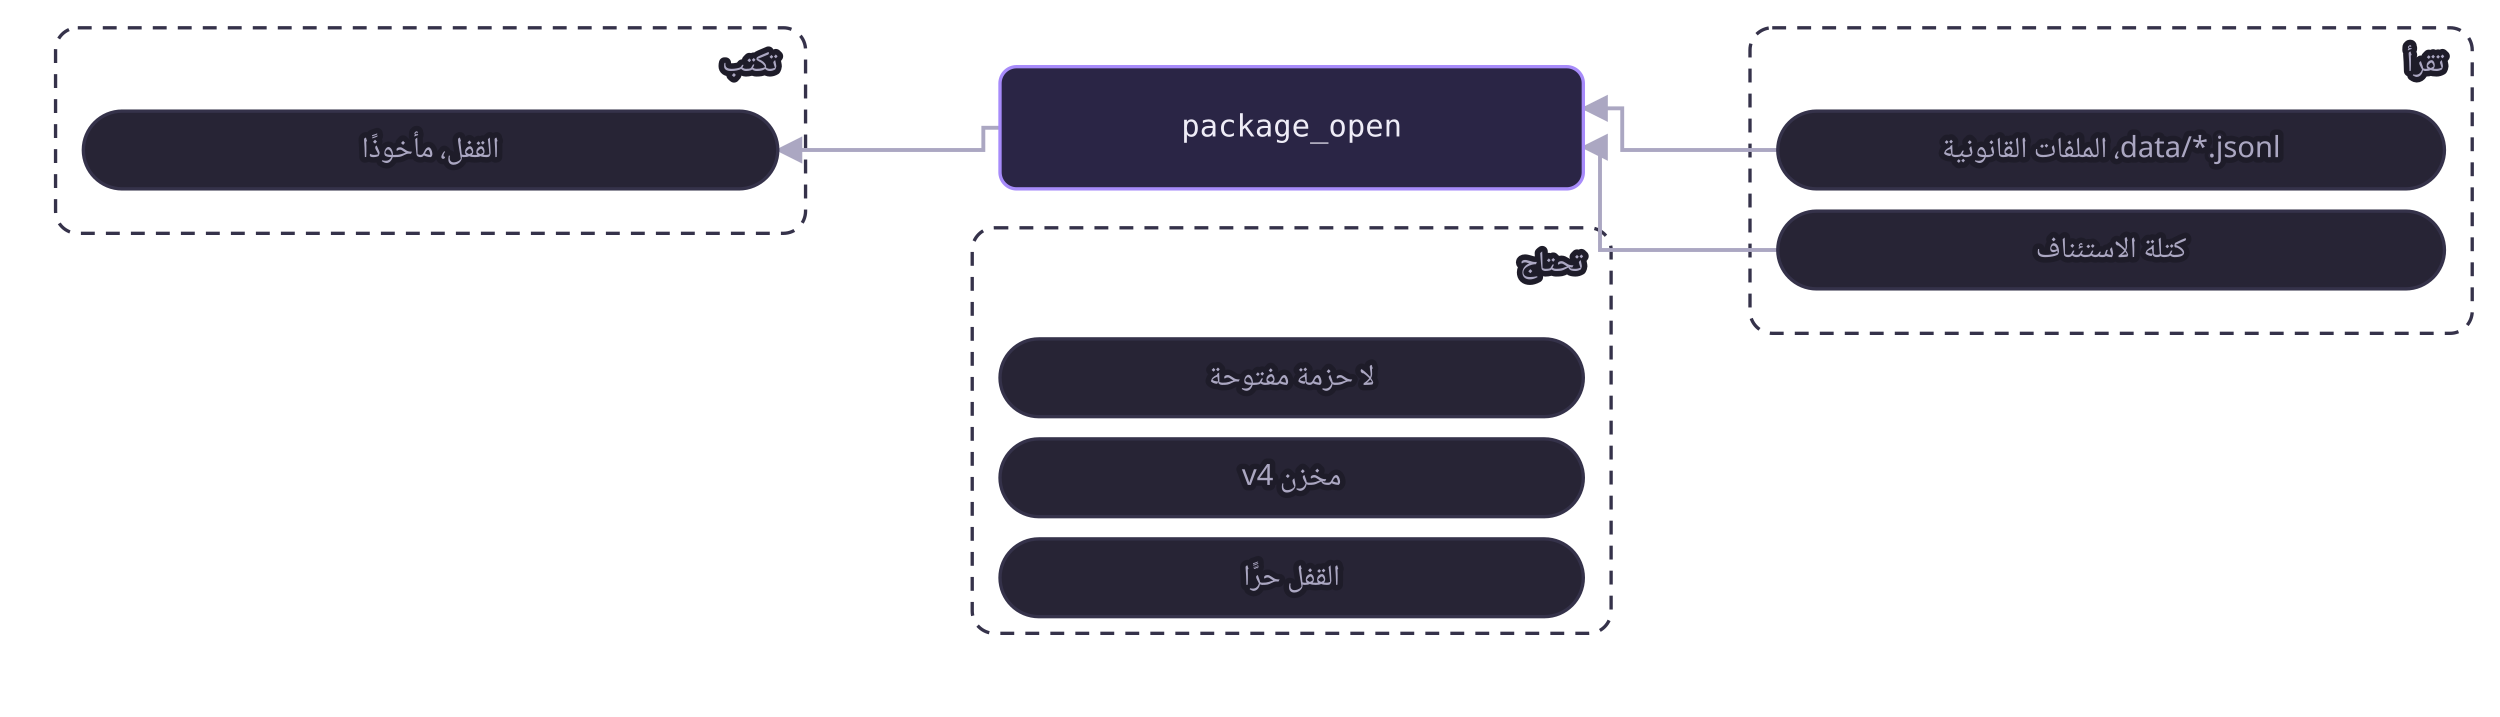
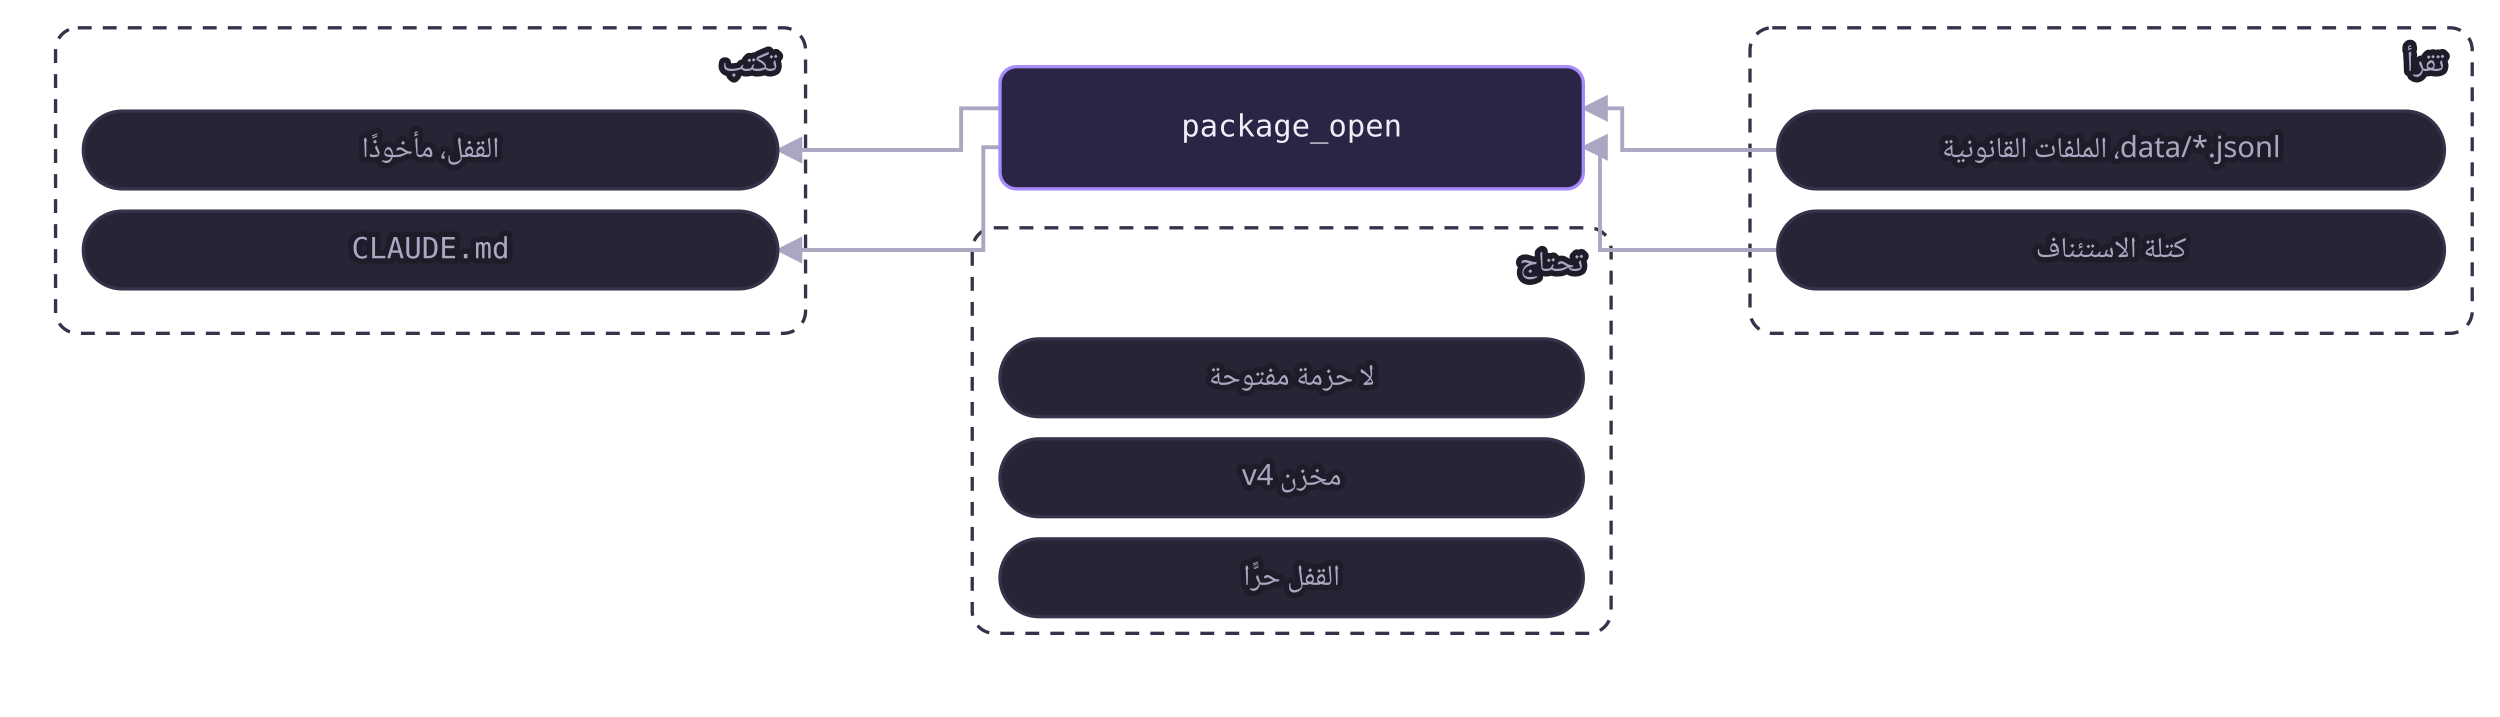
<svg xmlns="http://www.w3.org/2000/svg" class="dia" lang="ar" viewBox="0 0 900 258" width="900" height="258" role="img" aria-label="ما تحتاجه الأداة قبل أن تعمل، وما تقرأه، وما تكتبه. كل ادّعاء مثبَّت بسطر من الخادم.">
  <style>svg{font-family:"Noto Naskh Arabic", "Segoe UI", Tahoma, serif;color:#efedf7;direction:rtl}text{fill:currentColor}.box{fill:#272435;stroke:#35324a;stroke-width:1.2}.box.acc{fill:#2a2545;stroke:#a78bfa}.box.good{fill:#23322e;stroke:#3fb950}.box.bad{fill:#38222d;stroke:#f85149}.box.warn{fill:#3a312c;stroke:#e3b341}.box.frame{fill:none;stroke:#35324a;stroke-dasharray:5 4}.frame .lbl{fill:#aba7c2}.edge{fill:none;stroke:#aba7c2;stroke-width:1.4}.edge.acc{stroke:#a78bfa;stroke-width:1.8}.edge.loop{stroke-dasharray:4 3}.lbl{font-size:12px}.lbl.small{font-size:10.5px;fill:#aba7c2;paint-order:stroke fill;stroke:#1e1c29;stroke-width:4px;stroke-linejoin:round}.lbl.strong{font-weight:600;font-size:13px}.num{font-family:Consolas, Menlo, monospace;font-size:11px;direction:ltr;unicode-bidi:isolate}.arrow{fill:#aba7c2}.arrow.acc{fill:#a78bfa}</style>
  <defs>
    <marker id="ar-fx-package_open-ar" viewBox="0 0 10 10" refX="9" refY="5" markerWidth="7" markerHeight="7" orient="auto-start-reverse">
      <path d="M0 0L10 5L0 10z" class="arrow" />
    </marker>
    <marker id="ara-fx-package_open-ar" viewBox="0 0 10 10" refX="9" refY="5" markerWidth="7" markerHeight="7" orient="auto-start-reverse">
      <path d="M0 0L10 5L0 10z" class="arrow acc" />
    </marker>
  </defs>
  <g class="frame">
    <rect class="box frame" x="630.0" y="10" width="260" height="110" rx="8" />
    <text class="lbl small" x="880.0" y="23.0" text-anchor="start" dominant-baseline="middle">تقرأ</text>
  </g>
  <g class="frame">
-     <rect class="box frame" x="20.0" y="10" width="270" height="74" rx="8" />
+     <rect class="box frame" x="20.0" y="10" width="270" height="110" rx="8" />
    <text class="lbl small" x="280.0" y="23.0" text-anchor="start" dominant-baseline="middle">تكتب</text>
  </g>
  <g class="frame">
    <rect class="box frame" x="350.0" y="82" width="230" height="146" rx="8" />
    <text class="lbl small" x="570.0" y="95.0" text-anchor="start" dominant-baseline="middle">تحتاج</text>
  </g>
  <path class="edge  draw" marker-end="url(#ar-fx-package_open-ar)" d="M640.0 54.0 L584.0 54.0 L584.0 39.0 L570.0 39.0" />
  <path class="edge  draw" marker-end="url(#ar-fx-package_open-ar)" d="M640.0 90.0 L576.0 90.0 L576.0 53.0 L570.0 53.0" />
-   <path class="edge  draw" marker-end="url(#ar-fx-package_open-ar)" d="M360.0 46.0 L354.0 46.0 L354.0 54.0 L280.0 54.0" />
+   <path class="edge  draw" marker-end="url(#ar-fx-package_open-ar)" d="M360.0 39.0 L346.0 39.0 L346.0 54.0 L280.0 54.0" />
+   <path class="edge  draw" marker-end="url(#ar-fx-package_open-ar)" d="M360.0 53.0 L354.0 53.0 L354.0 90.0 L280.0 90.0" />
  <g data-key="l0">
    <rect class="box pill" x="640.0" y="40" width="240" height="28" rx="14.0" />
    <text class="lbl small" x="760.0" y="54.0" text-anchor="middle" dominant-baseline="middle">⁦data/*.jsonl⁩، الملفات القانونية</text>
  </g>
  <g data-key="l1">
    <rect class="box pill" x="640.0" y="76" width="240" height="28" rx="14.0" />
    <text class="lbl small" x="760.0" y="90.0" text-anchor="middle" dominant-baseline="middle">كتلة الاستئناف</text>
  </g>
  <g data-key="r0">
    <rect class="box pill" x="30.0" y="40" width="250" height="28" rx="14.0" />
    <text class="lbl small" x="155.0" y="54.0" text-anchor="middle" dominant-baseline="middle">القفل، مأخوذًا</text>
+   </g>
+   <g data-key="r1">
+     <rect class="box pill" x="30.0" y="76" width="250" height="28" rx="14.0" />
+     <text class="lbl num small" x="155.0" y="90.0" text-anchor="middle" dominant-baseline="middle" style="direction:ltr;unicode-bidi:isolate">⁦CLAUDE.md⁩</text>
  </g>
  <g data-key="hub">
    <rect class="box acc strong" x="360.0" y="24" width="210" height="44" rx="6" />
    <text class="lbl num" x="465.0" y="46.0" text-anchor="middle" dominant-baseline="middle" style="direction:ltr;unicode-bidi:isolate">⁦package_open⁩</text>
  </g>
  <g data-key="b0">
    <rect class="box pill" x="360.0" y="122" width="210" height="28" rx="14.0" />
    <text class="lbl small" x="465.0" y="136.0" text-anchor="middle" dominant-baseline="middle">لا حزمة مفتوحة</text>
  </g>
  <g data-key="b1">
    <rect class="box pill" x="360.0" y="158" width="210" height="28" rx="14.0" />
    <text class="lbl small" x="465.0" y="172.0" text-anchor="middle" dominant-baseline="middle">مخزن ⁦v4⁩</text>
  </g>
  <g data-key="b2">
    <rect class="box pill" x="360.0" y="194" width="210" height="28" rx="14.0" />
    <text class="lbl small" x="465.0" y="208.0" text-anchor="middle" dominant-baseline="middle">القفل حرًّا</text>
  </g>
</svg>
